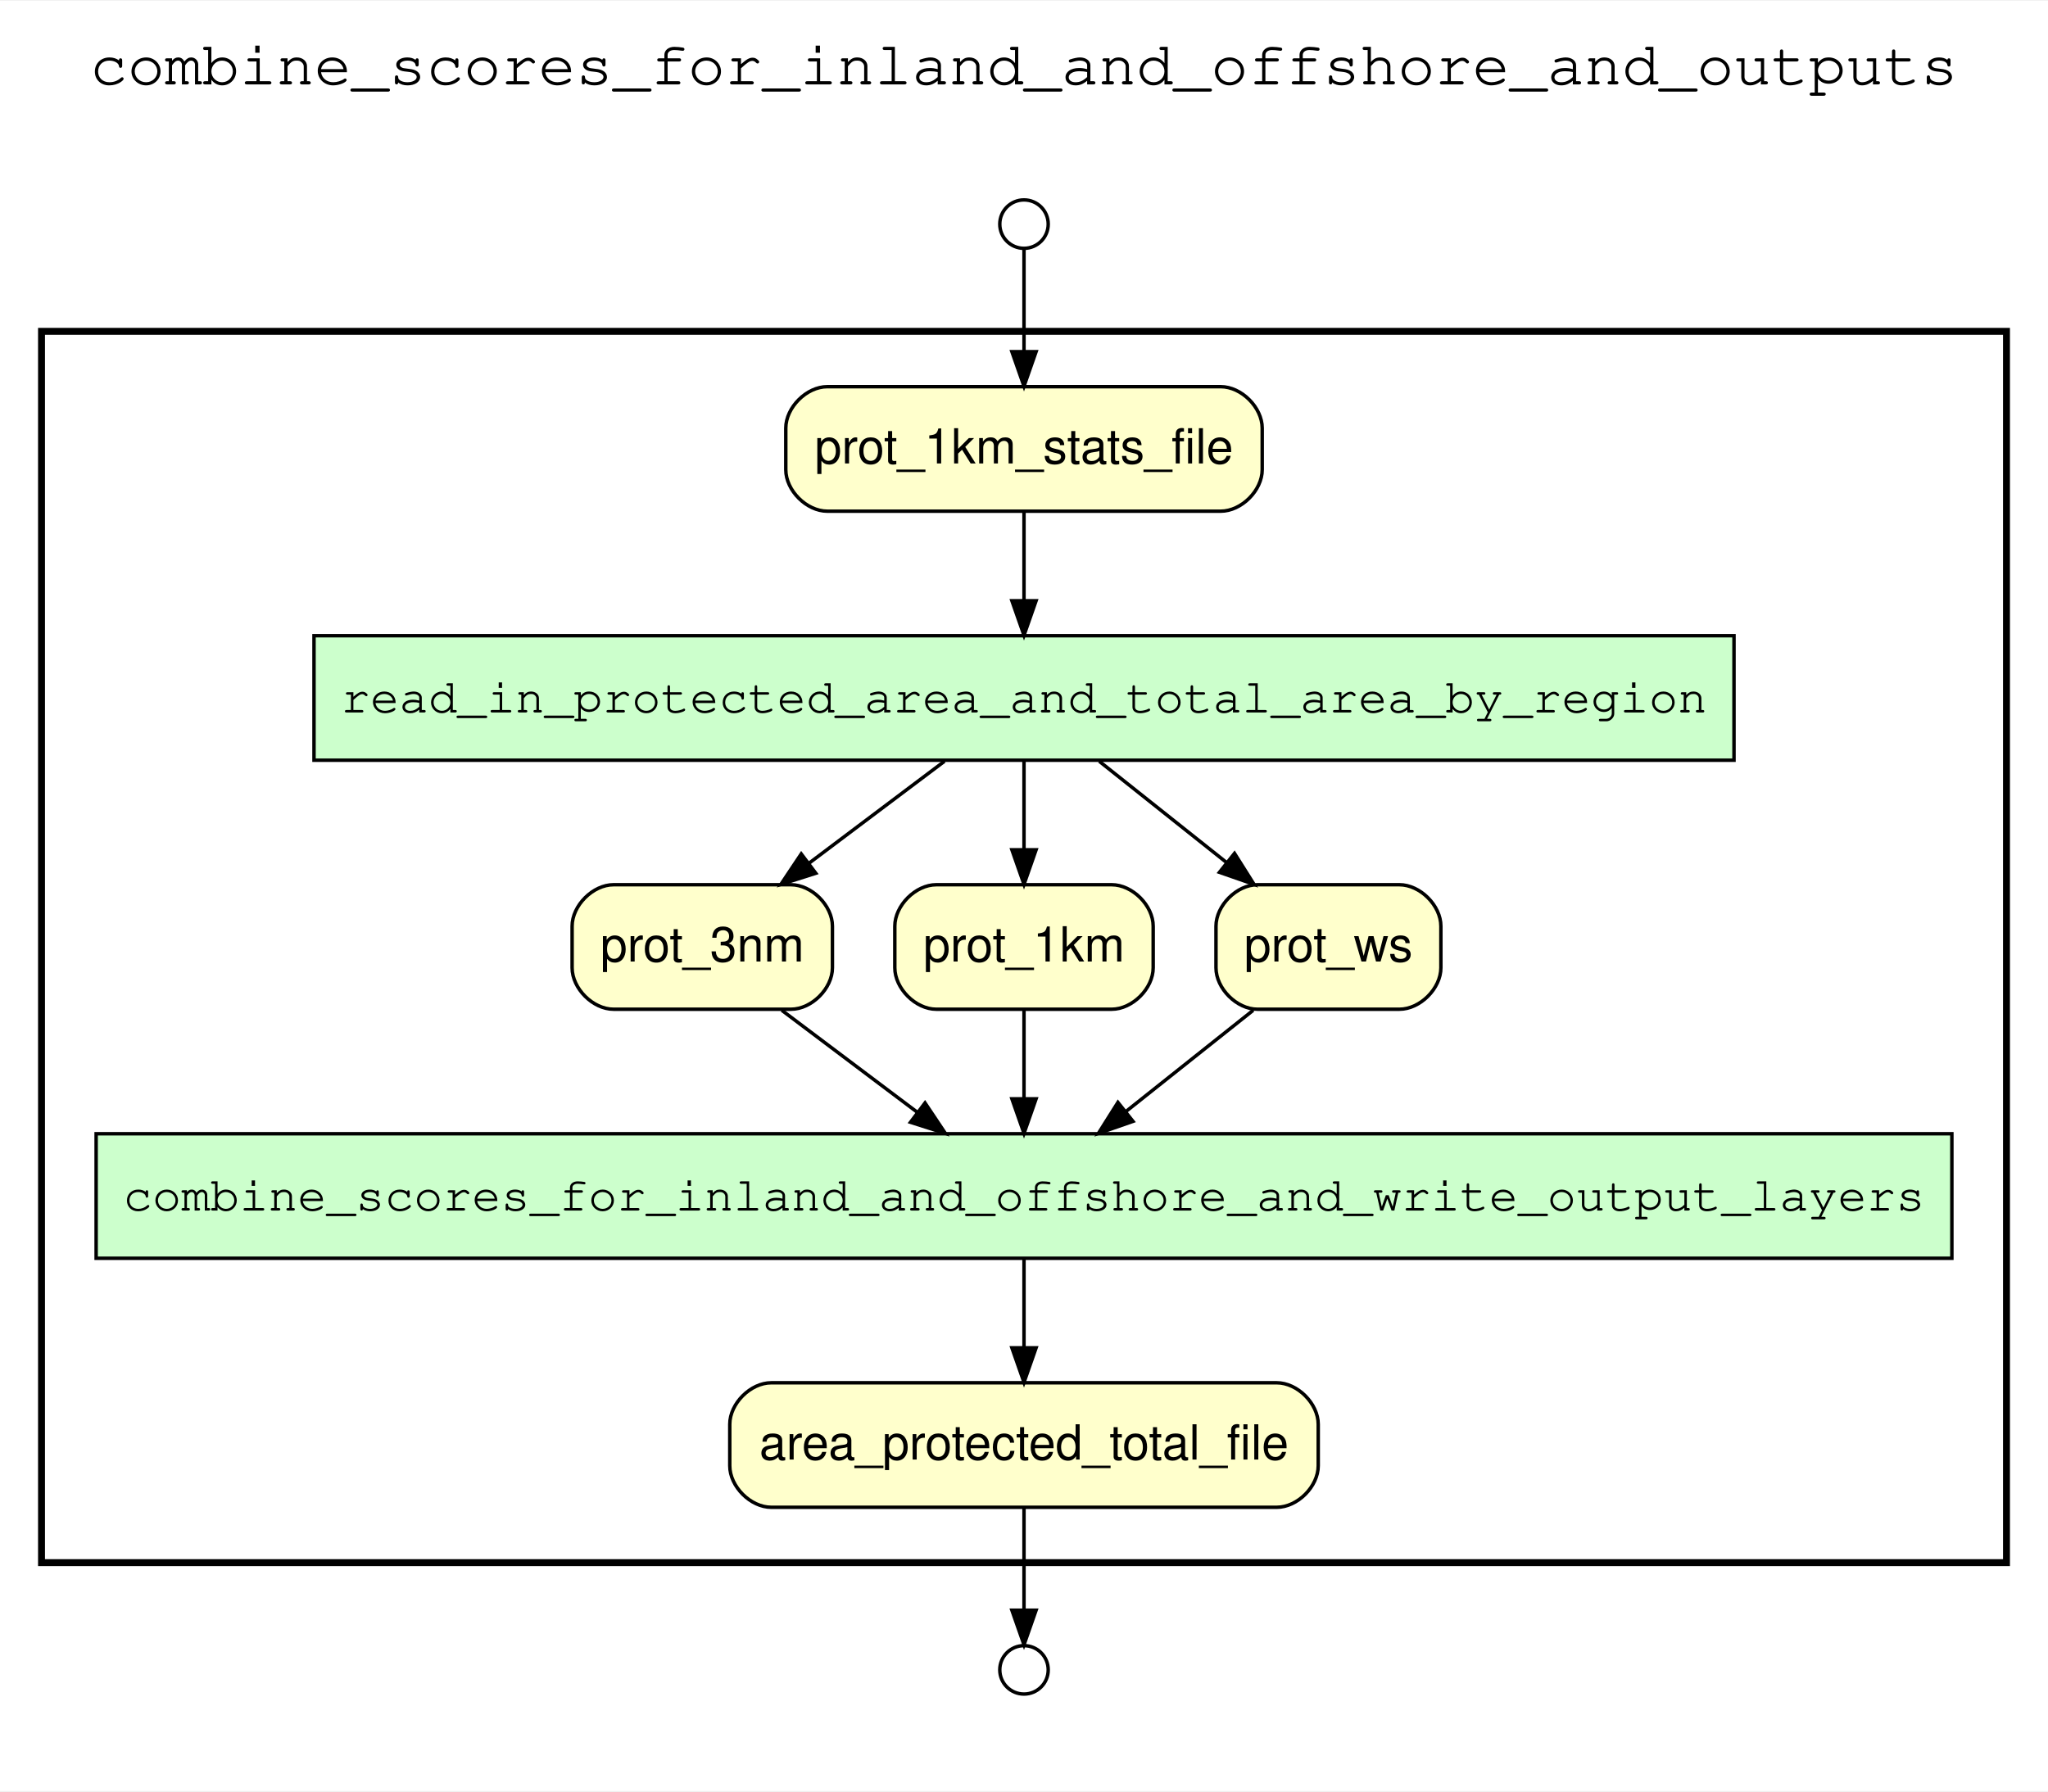
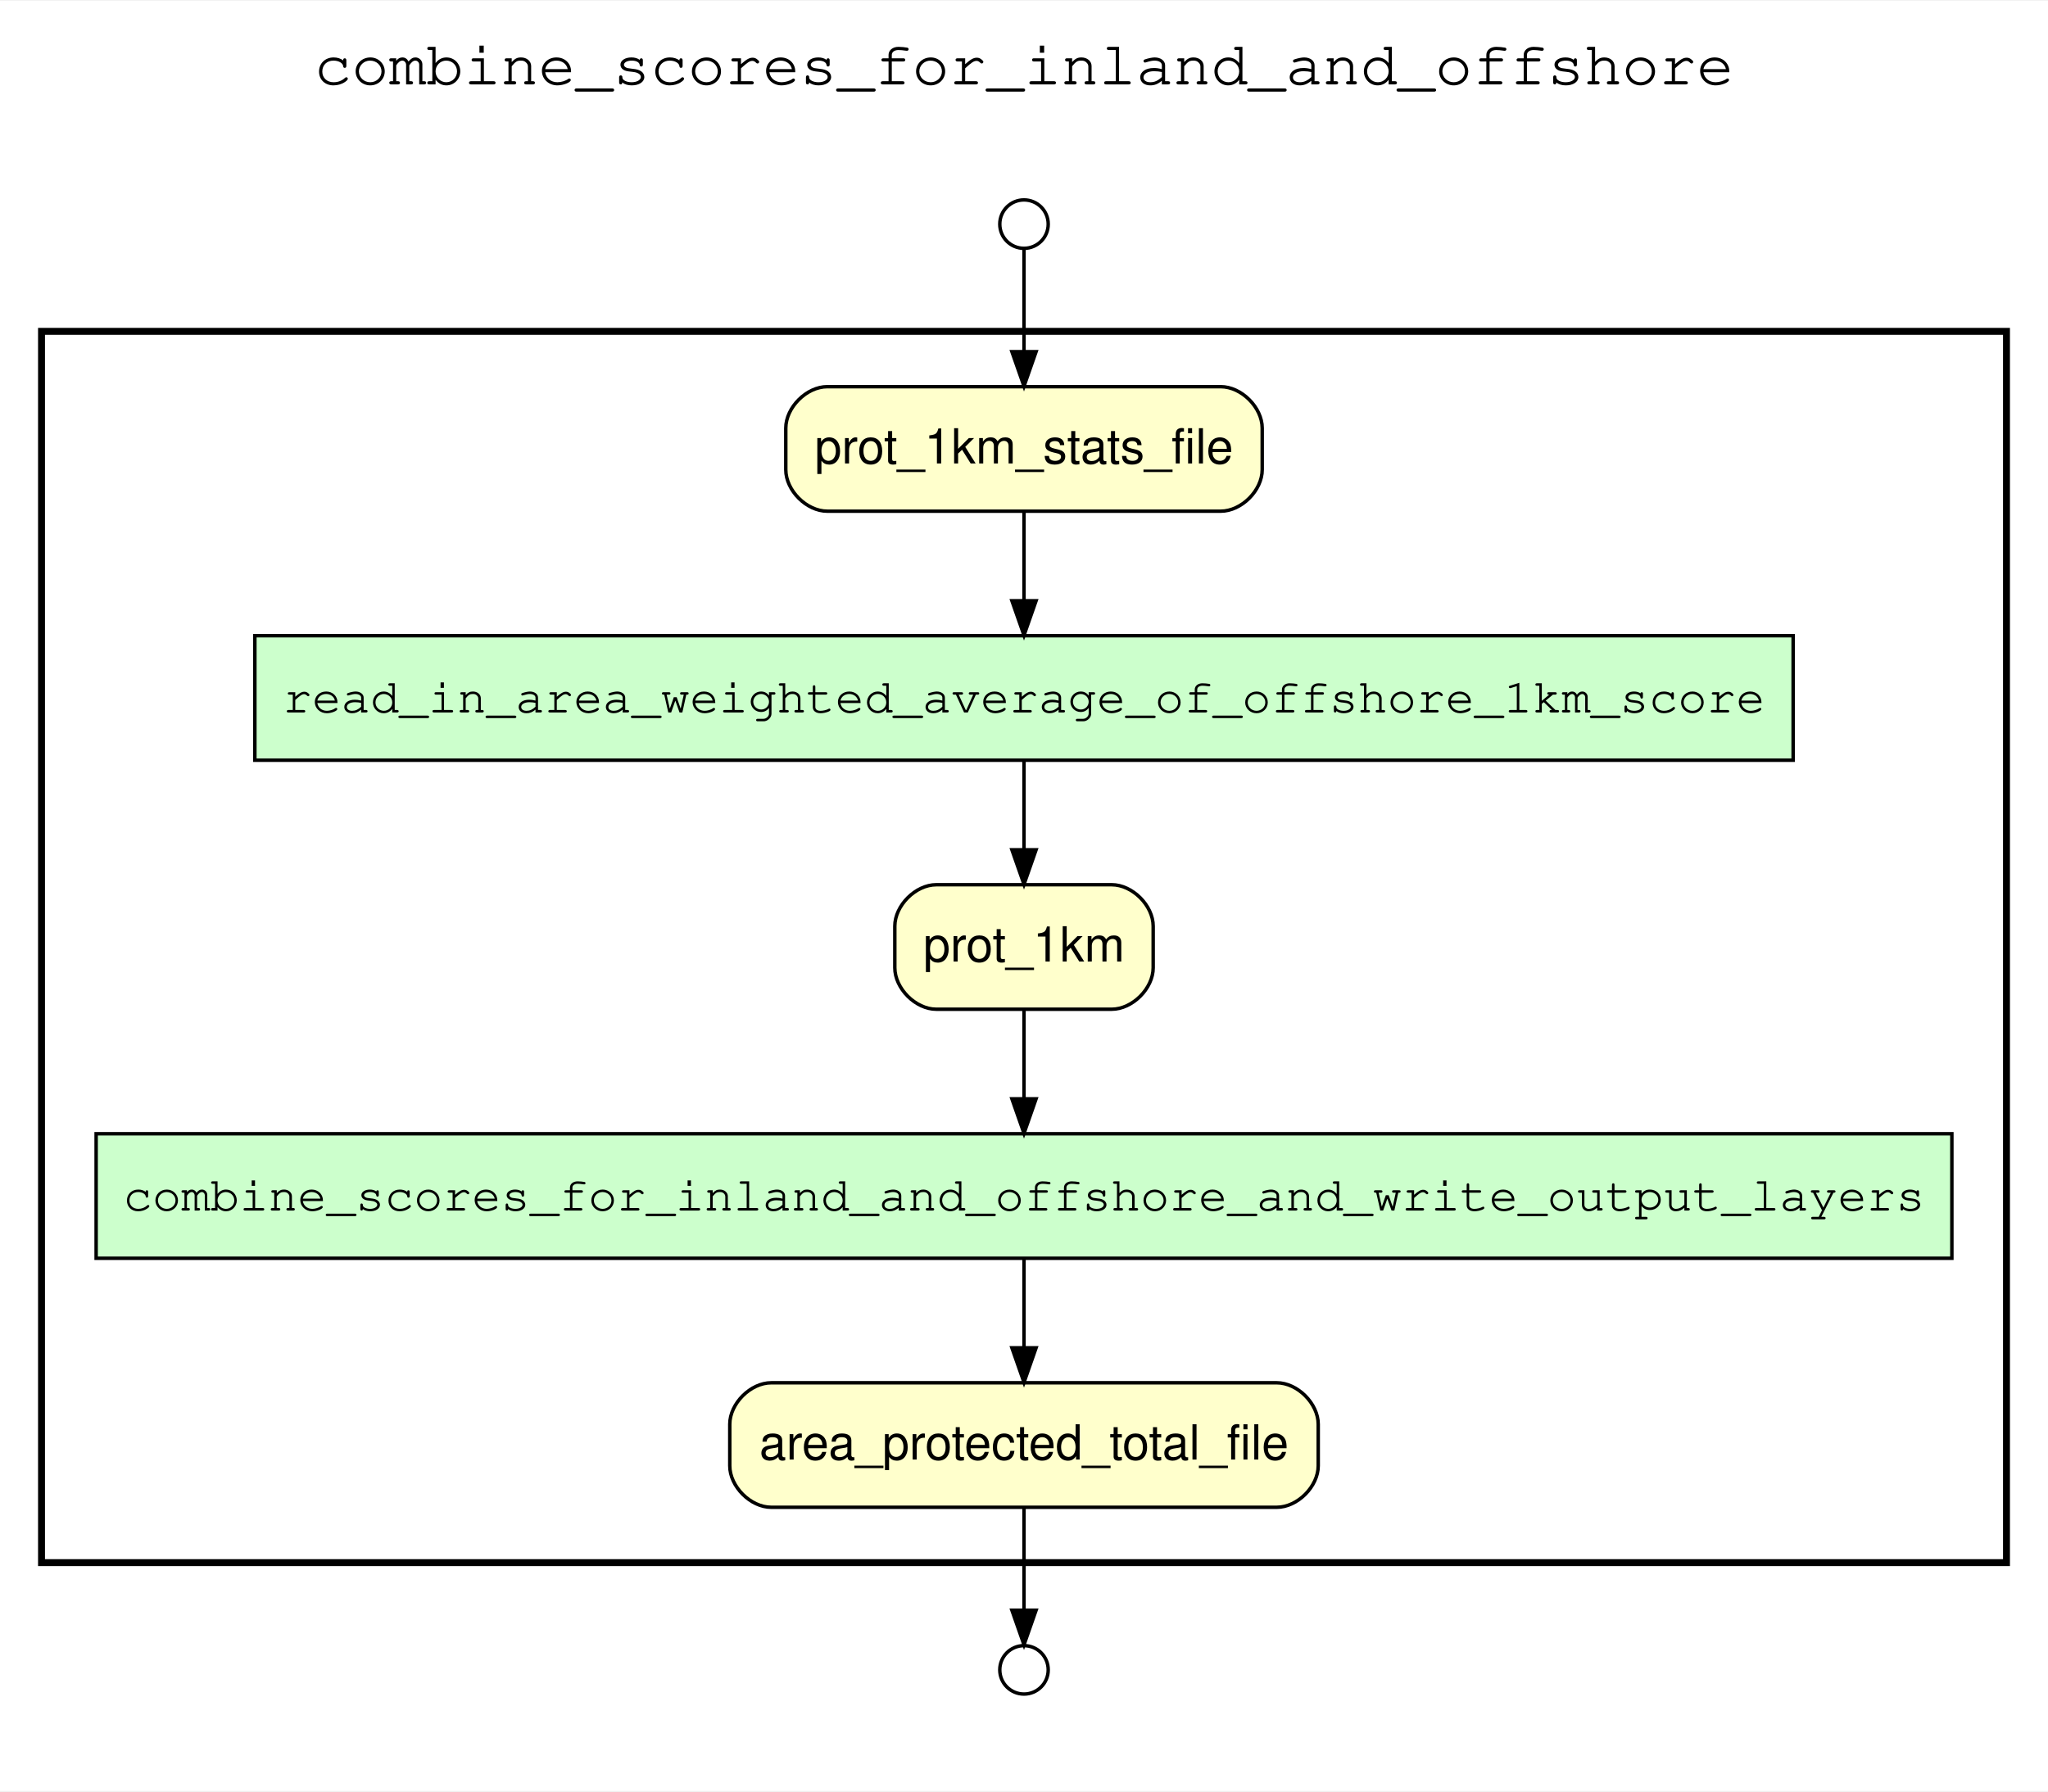
<svg xmlns="http://www.w3.org/2000/svg" width="592pt" height="518pt" viewBox="0.00 0.00 592.00 517.60">
  <g id="graph0" class="graph" transform="scale(1 1) rotate(0) translate(4 513.6)">
    <polygon fill="white" stroke="none" points="-4,4 -4,-513.6 588,-513.6 588,4 -4,4" />
-     <text text-anchor="middle" x="292" y="-489.4" font-family="Courier,monospace" font-size="18.00">combine_scores_for_inland_and_offshore_and_outputs</text>
+     <text text-anchor="middle" x="292" y="-489.4" font-family="Courier,monospace" font-size="18.00">combine_scores_for_inland_and_offshore</text>
    <g id="clust1" class="cluster">
      <polygon fill="none" stroke="black" stroke-width="2" points="8,-62 8,-418 576,-418 576,-62 8,-62" />
    </g>
    <g id="clust2" class="cluster">
      <polygon fill="none" stroke="white" stroke-width="2" points="16,-70 16,-410 568,-410 568,-70 16,-70" />
    </g>
    <g id="clust3" class="cluster">
      <polygon fill="none" stroke="white" stroke-width="2" points="269,-426 269,-472 315,-472 315,-426 269,-426" />
    </g>
    <g id="clust4" class="cluster">
      <polygon fill="none" stroke="white" stroke-width="2" points="277,-434 277,-464 307,-464 307,-434 277,-434" />
    </g>
    <g id="clust5" class="cluster">
      <polygon fill="none" stroke="white" stroke-width="2" points="269,-8 269,-54 315,-54 315,-8 269,-8" />
    </g>
    <g id="clust6" class="cluster">
      <polygon fill="none" stroke="white" stroke-width="2" points="277,-16 277,-46 307,-46 307,-16 277,-16" />
    </g>
    <g id="node1" class="node">
      <polygon fill="#ccffcc" stroke="black" points="560.213,-186 23.787,-186 23.787,-150 560.213,-150 560.213,-186" />
      <text text-anchor="middle" x="292" y="-163.8" font-family="Courier,monospace" font-size="14.00">combine_scores_for_inland_and_offshore_and_write_output_layers</text>
    </g>
-     <g id="node7" class="node">
+     <g id="node5" class="node">
      <path fill="#ffffcc" stroke="black" d="M365.05,-114C365.05,-114 218.95,-114 218.95,-114 212.95,-114 206.95,-108 206.95,-102 206.95,-102 206.95,-90 206.95,-90 206.95,-84 212.95,-78 218.95,-78 218.95,-78 365.05,-78 365.05,-78 371.05,-78 377.05,-84 377.05,-90 377.05,-90 377.05,-102 377.05,-102 377.05,-108 371.05,-114 365.05,-114" />
      <text text-anchor="middle" x="292" y="-91.8" font-family="Helvetica,sans-Serif" font-size="14.00">area_protected_total_file</text>
    </g>
    <g id="edge1" class="edge">
      <path fill="none" stroke="black" d="M292,-149.697C292,-141.983 292,-132.712 292,-124.112" />
      <polygon fill="black" stroke="black" points="295.5,-124.104 292,-114.104 288.5,-124.104 295.5,-124.104" />
    </g>
    <g id="node2" class="node">
-       <polygon fill="#ccffcc" stroke="black" points="497.234,-330 86.766,-330 86.766,-294 497.234,-294 497.234,-330" />
-       <text text-anchor="middle" x="292" y="-307.8" font-family="Courier,monospace" font-size="14.00">read_in_protected_area_and_total_area_by_region</text>
+       <polygon fill="#ccffcc" stroke="black" points="514.329,-330 69.671,-330 69.671,-294 514.329,-294 514.329,-330" />
+       <text text-anchor="middle" x="292" y="-307.8" font-family="Courier,monospace" font-size="14.00">read_in_area_weighted_average_of_offshore_1km_score</text>
    </g>
    <g id="node4" class="node">
-       <path fill="#ffffcc" stroke="black" d="M224.625,-258C224.625,-258 173.375,-258 173.375,-258 167.375,-258 161.375,-252 161.375,-246 161.375,-246 161.375,-234 161.375,-234 161.375,-228 167.375,-222 173.375,-222 173.375,-222 224.625,-222 224.625,-222 230.625,-222 236.625,-228 236.625,-234 236.625,-234 236.625,-246 236.625,-246 236.625,-252 230.625,-258 224.625,-258" />
-       <text text-anchor="middle" x="199" y="-235.8" font-family="Helvetica,sans-Serif" font-size="14.00">prot_3nm</text>
-     </g>
-     <g id="edge4" class="edge">
-       <path fill="none" stroke="black" d="M269.011,-293.697C257.186,-284.796 242.608,-273.823 229.821,-264.199" />
-       <polygon fill="black" stroke="black" points="231.819,-261.322 221.724,-258.104 227.609,-266.915 231.819,-261.322" />
-     </g>
-     <g id="node5" class="node">
      <path fill="#ffffcc" stroke="black" d="M317.343,-258C317.343,-258 266.657,-258 266.657,-258 260.657,-258 254.657,-252 254.657,-246 254.657,-246 254.657,-234 254.657,-234 254.657,-228 260.657,-222 266.657,-222 266.657,-222 317.343,-222 317.343,-222 323.343,-222 329.343,-228 329.343,-234 329.343,-234 329.343,-246 329.343,-246 329.343,-252 323.343,-258 317.343,-258" />
      <text text-anchor="middle" x="292" y="-235.8" font-family="Helvetica,sans-Serif" font-size="14.00">prot_1km</text>
    </g>
-     <g id="edge3" class="edge">
+     <g id="edge2" class="edge">
      <path fill="none" stroke="black" d="M292,-293.697C292,-285.983 292,-276.712 292,-268.112" />
      <polygon fill="black" stroke="black" points="295.5,-268.104 292,-258.104 288.5,-268.104 295.5,-268.104" />
-     </g>
-     <g id="node6" class="node">
-       <path fill="#ffffcc" stroke="black" d="M400.506,-258C400.506,-258 359.494,-258 359.494,-258 353.494,-258 347.494,-252 347.494,-246 347.494,-246 347.494,-234 347.494,-234 347.494,-228 353.494,-222 359.494,-222 359.494,-222 400.506,-222 400.506,-222 406.506,-222 412.506,-228 412.506,-234 412.506,-234 412.506,-246 412.506,-246 412.506,-252 406.506,-258 400.506,-258" />
-       <text text-anchor="middle" x="380" y="-235.8" font-family="Helvetica,sans-Serif" font-size="14.00">prot_ws</text>
-     </g>
-     <g id="edge2" class="edge">
-       <path fill="none" stroke="black" d="M313.753,-293.697C324.836,-284.881 338.474,-274.032 350.49,-264.474" />
-       <polygon fill="black" stroke="black" points="352.85,-267.069 358.497,-258.104 348.493,-261.59 352.85,-267.069" />
    </g>
    <g id="node3" class="node">
      <path fill="#ffffcc" stroke="black" d="M348.858,-402C348.858,-402 235.142,-402 235.142,-402 229.142,-402 223.142,-396 223.142,-390 223.142,-390 223.142,-378 223.142,-378 223.142,-372 229.142,-366 235.142,-366 235.142,-366 348.858,-366 348.858,-366 354.858,-366 360.858,-372 360.858,-378 360.858,-378 360.858,-390 360.858,-390 360.858,-396 354.858,-402 348.858,-402" />
      <text text-anchor="middle" x="292" y="-379.8" font-family="Helvetica,sans-Serif" font-size="14.00">prot_1km_stats_file</text>
    </g>
-     <g id="edge5" class="edge">
+     <g id="edge3" class="edge">
      <path fill="none" stroke="black" d="M292,-365.697C292,-357.983 292,-348.712 292,-340.112" />
      <polygon fill="black" stroke="black" points="295.5,-340.104 292,-330.104 288.5,-340.104 295.5,-340.104" />
    </g>
-     <g id="edge6" class="edge">
-       <path fill="none" stroke="black" d="M221.989,-221.697C233.814,-212.796 248.392,-201.823 261.179,-192.199" />
-       <polygon fill="black" stroke="black" points="263.391,-194.915 269.276,-186.104 259.181,-189.322 263.391,-194.915" />
-     </g>
-     <g id="edge7" class="edge">
+     <g id="edge4" class="edge">
      <path fill="none" stroke="black" d="M292,-221.697C292,-213.983 292,-204.712 292,-196.112" />
      <polygon fill="black" stroke="black" points="295.5,-196.104 292,-186.104 288.5,-196.104 295.5,-196.104" />
    </g>
-     <g id="edge8" class="edge">
-       <path fill="none" stroke="black" d="M358.247,-221.697C347.164,-212.881 333.526,-202.032 321.51,-192.474" />
-       <polygon fill="black" stroke="black" points="323.507,-189.59 313.503,-186.104 319.15,-195.069 323.507,-189.59" />
-     </g>
-     <g id="node9" class="node">
+     <g id="node7" class="node">
      <ellipse fill="none" stroke="black" cx="292" cy="-31" rx="7" ry="7" />
    </g>
-     <g id="edge10" class="edge">
+     <g id="edge6" class="edge">
      <path fill="none" stroke="black" d="M292,-77.785C292,-68.666 292,-57.52 292,-48.508" />
      <polygon fill="black" stroke="black" points="295.5,-48.242 292,-38.242 288.5,-48.242 295.5,-48.242" />
    </g>
-     <g id="node8" class="node">
+     <g id="node6" class="node">
      <ellipse fill="none" stroke="black" cx="292" cy="-449" rx="7" ry="7" />
    </g>
-     <g id="edge9" class="edge">
+     <g id="edge5" class="edge">
      <path fill="none" stroke="black" d="M292,-441.729C292,-434.795 292,-423.154 292,-412.215" />
      <polygon fill="black" stroke="black" points="295.5,-412.119 292,-402.119 288.5,-412.119 295.5,-412.119" />
    </g>
  </g>
</svg>
